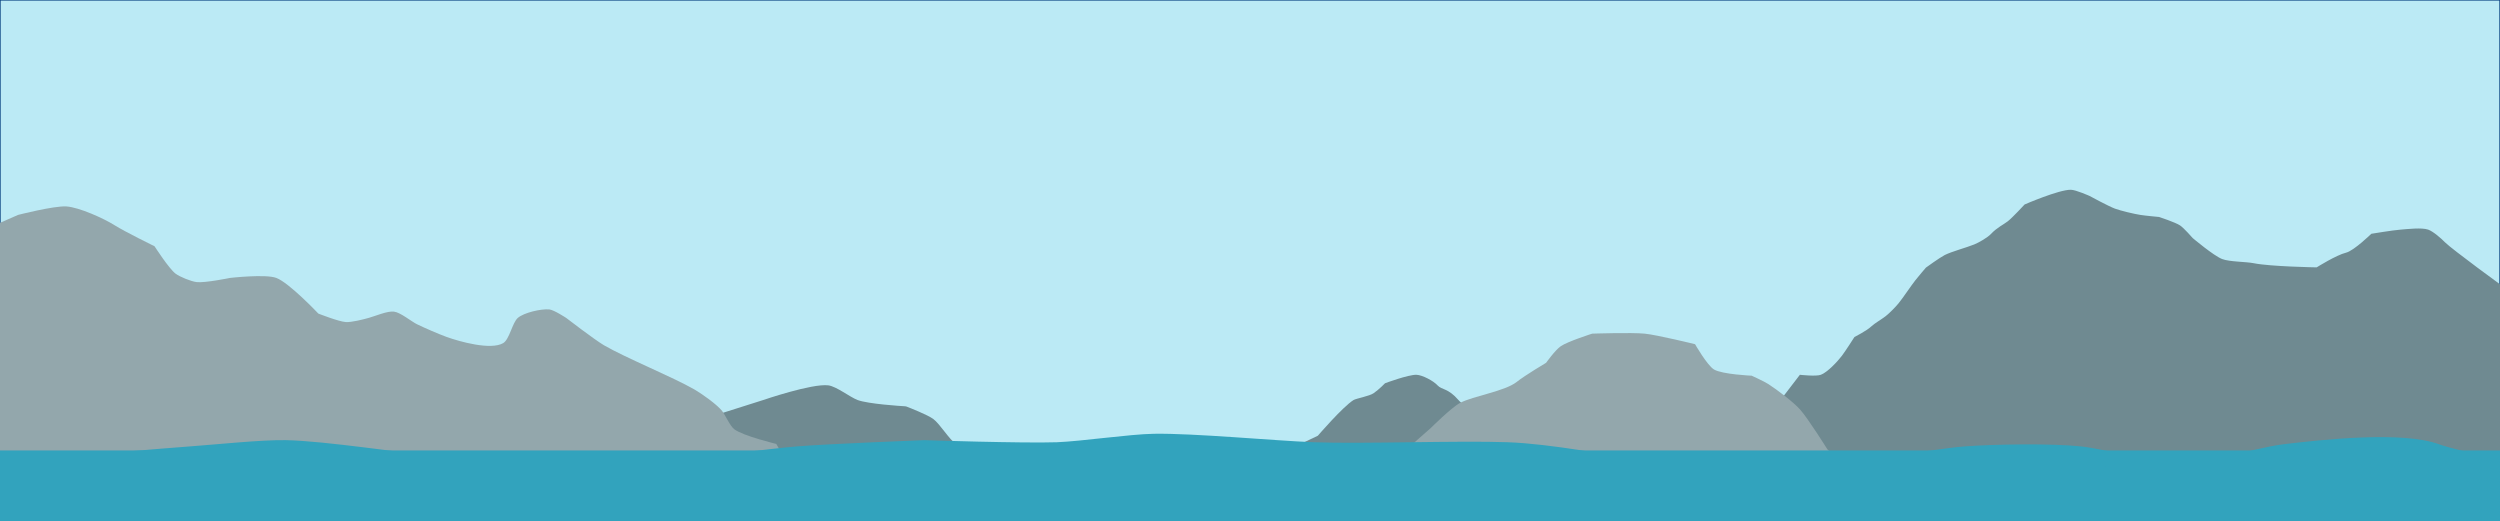
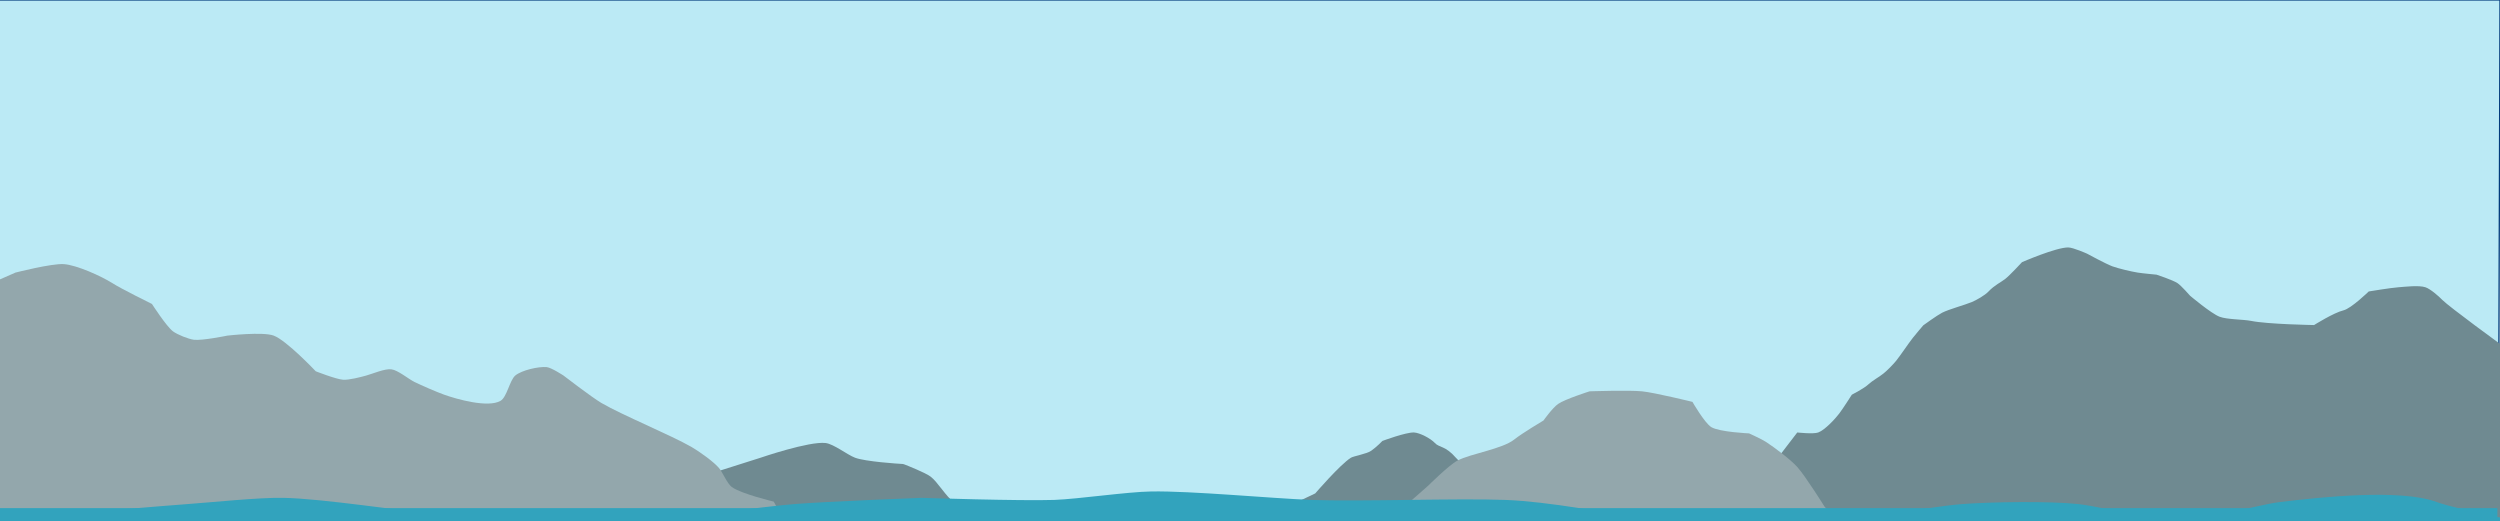
<svg xmlns="http://www.w3.org/2000/svg" version="1.1" id="svg2" x="0px" y="0px" viewBox="539 98.3 1920 400" style="enable-background:new 539 98.3 1920 400;" xml:space="preserve">
  <style type="text/css">
	.st0{fill:#BBEAF5;stroke:#023B7C;}
	.st1{fill:#FFFFFF;fill-opacity:0;}
	.st2{fill:#6F8A91;}
	.st3{fill:#93A7AC;}
	.st4{fill:#32A3BD;}
</style>
  <defs>
	
	
		</defs>
  <g id="layer1" transform="translate(0,-652.3622)">
-     <rect id="rect4202" x="539" y="750.6" class="st0" width="1920" height="596" />
-     <rect id="rect3348" x="539" y="70.6" class="st1" width="1920" height="1080" />
-     <path id="path3381" class="st2" d="M938.1,1159.5l83.5-51.4c0.2-0.1,0.5-0.3,0.6-0.5l17-18.6   c0.3-0.3,0.6-0.5,1-0.7l20.3-9.4c0.1,0,0.2-0.1,0.3-0.1l33.7-11.2l30.6-9.7c0,0,37.3-12.8,50-11.3c6.3,0.8,16.7,9.1,22.6,11.3   c8.1,3,32.9,4.6,36.6,4.8c0.3,0,0.6,0.1,0.9,0.2c2.6,1,16.3,6.4,20.5,9.5c5.3,3.9,12.2,15.8,17.7,19.4c4.6,3,19.3,5.4,24.2,6.2   c1,0.2,1.9,0.8,2.3,1.8l12.2,27.5" />
-     <path id="path3375" class="st3" d="M515.8,1239.9l-14.5-301.6l51.6-22.6c0,0,27.7-7.1,37.1-6.5   c9.9,0.7,28.7,9.2,37.1,14.5c7.6,4.8,30.6,16.1,30.6,16.1s10.9,17,16.1,21c3.5,2.6,11.8,5.9,16.1,6.5c6.4,0.8,25.8-3.2,25.8-3.2   s27.2-3.1,35.5,0c9.9,3.7,32.3,27.4,32.3,27.4s15.5,6.1,21,6.5c4.5,0.3,13.4-2,17.7-3.2c4.8-1.3,14.4-5.5,19.4-4.8   c5,0.6,13.2,7.5,17.7,9.7c5.5,2.7,16.8,7.6,22.6,9.7c10.3,3.7,34,10.3,43.5,4.8c4.9-2.8,7-15.7,11.3-19.4c4.8-4.1,18-7.1,24.2-6.5   c3.6,0.4,12.9,6.5,12.9,6.5s21.3,16.4,29,21c16.7,9.7,52.6,24.3,69.4,33.9c5.7,3.3,16.7,11.1,21,16.1c2.8,3.3,6.2,11.8,9.7,14.5   c6.8,5.2,32.3,11.3,32.3,11.3l14.5,25.8l29,27.4l22.6,32.3l21,19.4l54.8,12.9l12.9,21l35.5,33.9l-816.1,8.1L515.8,1239.9z" />
-     <path id="path4207" class="st2" d="M1438.2,1136.9c25.3-11.3,50.5-22.6,75.8-33.9l37.1-17.7   c0,0,19.2-22.3,27.4-27.4c2.2-1.3,12.3-3,15.5-5.3c4.2-2.9,8.7-7.6,8.7-7.6s17.9-6.7,24.2-6.5c4.5,0.2,12.9,4.6,16.1,8.1   c3.3,3.6,8.1,2,16.1,11.3c5.3,6.1,38.7,30.6,38.7,30.6s15.4,8.1,21,8.1c5.4,0,17.7,1.6,17.7,1.6l11.3,8.1c3.8,7,7.5,14,11.3,21   C1652.1,1130.5,1545.2,1133.7,1438.2,1136.9z" />
-     <path id="path4209" class="st2" d="M1818,1146.6l25.8-33.9l22.6-12.9l14.5-12.9l19.4-21l21-27.4   c0,0,12.4,1.4,16.1,0c5.1-1.9,12.8-10.2,16.1-14.5c2.7-3.5,9.7-14.5,9.7-14.5s9.6-4.9,12.9-8.1c2.5-2.4,8.6-5.9,11.3-8.1   c2.7-2.1,7.5-7,9.7-9.7c3.5-4.3,9.5-13.4,12.9-17.7c1.9-2.5,8.1-9.7,8.1-9.7s10.6-7.7,14.5-9.7c5.4-2.7,17-5.8,22.6-8.1   c3.5-1.4,10.3-5.3,12.9-8.1c4.6-4.9,9.7-7.2,12.9-9.7c3.6-2.8,12.9-12.9,12.9-12.9s26.2-11.4,35.5-11.3c3.8,0,14.5,4.8,14.5,4.8   s14.3,7.8,19.4,9.7c4.7,1.7,14.4,4,19.4,4.8c3.6,0.6,14.5,1.6,14.5,1.6s12.5,4.1,16.1,6.5c2.9,1.9,9.7,9.7,9.7,9.7   s16.1,13.6,22.6,16.1c5.7,2.2,18.2,2,24.2,3.2c12.6,2.6,48.4,3.2,48.4,3.2s15.1-9.5,22.6-11.3c5.9-1.4,19.4-14.5,19.4-14.5   s16.9-2.8,22.6-3.2c5.2-0.4,16-1.7,21,0c3.8,1.3,10.1,6.8,12.9,9.7c5.2,5.3,46.5,35.4,46.5,35.4l14.7,174.3" />
-     <path id="path3377" class="st3" d="M1584.5,1126.3l53.2-46.8c0,0,16-15.9,22.6-19.4   c10.3-5.4,34.4-8.9,43.5-16.1c6.4-5.1,22.6-14.7,22.6-14.7s6.8-9.6,11.2-12.7c5.3-3.7,24.2-9.7,24.2-9.7s30.3-1,40.3,0   c9.8,1,38.7,8.1,38.7,8.1s9.3,16.2,14.5,19.4c6.3,3.8,29,4.8,29,4.8s9.9,4.5,12.9,6.5c6.5,4.2,19,13.6,24.2,19.4   c6.2,6.9,21,30.6,21,30.6l19.4,19.4L1584.5,1126.3z" />
-     <rect id="rect3346" x="539" y="1096.6" class="st4" width="1920" height="250" />
-     <path id="path4211" class="st4" d="M2218.6,1111.2   c0,0-60.8-15.5-81.5-17.7c-22.2-2.4-67-1.7-89.2,0c-26.4,2-104.6,16.1-104.6,16.1s-104.4,0.1-149.3-6.5   c-16.7-2.4-63.8-11.6-96.9-12.8c-37.3-1.4-111.9,1.4-149.2,0c-30.7-1.2-92-7-122.7-6.5c-18.7,0.3-55.8,5.8-74.5,6.5   c-25.5,0.9-102-1.6-102-1.6s-73.3,2.8-97.7,4.8c-20.8,1.7-83.1,9.7-83.1,9.7l-75.4,6.5c0,0-84.3-5.6-112.3-8.1   c-30.4-2.7-91-12.3-121.5-12.9c-18.5-0.4-55.4,3.5-73.8,4.8c-19.6,1.4-78.4,6.5-78.4,6.5l-69.2,4.8l1951.9,4.8   c0,0-61.2-11.9-76.9-17.7c-28.1-10.4-90.2-3.6-120,0c-20.4,2.4-80,19.4-80,19.4H2218.6z" />
+     <polygon id="rect4202" class="st0" points="537,750.6 2459,750.6 2457,1390.9 537,1390.9  " />
+     <rect id="rect3348" x="539" y="67.3" class="st1" width="1920" height="1080" />
+     <path id="path3381" class="st2" d="M936.1,1203.8l83.5-51.4c0.2-0.1,0.5-0.3,0.6-0.5l17-18.6   c0.3-0.3,0.6-0.5,1-0.7l20.3-9.4c0.1,0,0.2-0.1,0.3-0.1l33.7-11.2l30.6-9.7c0,0,37.3-12.8,50-11.3c6.3,0.8,16.7,9.1,22.6,11.3   c8.1,3,32.9,4.6,36.6,4.8c0.3,0,0.6,0.1,0.9,0.2c2.6,1,16.3,6.4,20.5,9.5c5.3,3.9,12.2,15.8,17.7,19.4c4.6,3,19.3,5.4,24.2,6.2   c1,0.2,1.9,0.8,2.3,1.8l12.2,27.5" />
+     <path id="path3375" class="st3" d="M513.8,1284.2l-14.5-301.6l51.6-22.6c0,0,27.7-7.1,37.1-6.5   c9.9,0.7,28.7,9.2,37.1,14.5c7.6,4.8,30.6,16.1,30.6,16.1s10.9,17,16.1,21c3.5,2.6,11.8,5.9,16.1,6.5c6.4,0.8,25.8-3.2,25.8-3.2   s27.2-3.1,35.5,0c9.9,3.7,32.3,27.4,32.3,27.4s15.5,6.1,21,6.5c4.5,0.3,13.4-2,17.7-3.2c4.8-1.3,14.4-5.5,19.4-4.8   c5,0.6,13.2,7.5,17.7,9.7c5.5,2.7,16.8,7.6,22.6,9.7c10.3,3.7,34,10.3,43.5,4.8c4.9-2.8,7-15.7,11.3-19.4c4.8-4.1,18-7.1,24.2-6.5   c3.6,0.4,12.9,6.5,12.9,6.5s21.3,16.4,29,21c16.7,9.7,52.6,24.3,69.4,33.9c5.7,3.3,16.7,11.1,21,16.1c2.8,3.3,6.2,11.8,9.7,14.5   c6.8,5.2,32.3,11.3,32.3,11.3l14.5,25.8l29,27.4l22.6,32.3l21,19.4l54.8,12.9l12.9,21l35.5,33.9l-816.1,8.1L513.8,1284.2z" />
+     <path id="path4207" class="st2" d="M1436.2,1181.2c25.3-11.3,50.5-22.6,75.8-33.9l37.1-17.7   c0,0,19.2-22.3,27.4-27.4c2.2-1.3,12.3-3,15.5-5.3c4.2-2.9,8.7-7.6,8.7-7.6s17.9-6.7,24.2-6.5c4.5,0.2,12.9,4.6,16.1,8.1   c3.3,3.6,8.1,2,16.1,11.3c5.3,6.1,38.7,30.6,38.7,30.6s15.4,8.1,21,8.1c5.4,0,17.7,1.6,17.7,1.6l11.3,8.1c3.8,7,7.5,14,11.3,21   C1650.1,1174.8,1543.2,1178,1436.2,1181.2z" />
+     <path id="path4209" class="st2" d="M1816,1190.9l25.8-33.9l22.6-12.9l14.5-12.9l19.4-21l21-27.4   c0,0,12.4,1.4,16.1,0c5.1-1.9,12.8-10.2,16.1-14.5c2.7-3.5,9.7-14.5,9.7-14.5s9.6-4.9,12.9-8.1c2.5-2.4,8.6-5.9,11.3-8.1   c2.7-2.1,7.5-7,9.7-9.7c3.5-4.3,9.5-13.4,12.9-17.7c1.9-2.5,8.1-9.7,8.1-9.7s10.6-7.7,14.5-9.7c5.4-2.7,17-5.8,22.6-8.1   c3.5-1.4,10.3-5.3,12.9-8.1c4.6-4.9,9.7-7.2,12.9-9.7c3.6-2.8,12.9-12.9,12.9-12.9s26.2-11.4,35.5-11.3c3.8,0,14.5,4.8,14.5,4.8   s14.3,7.8,19.4,9.7c4.7,1.7,14.4,4,19.4,4.8c3.6,0.6,14.5,1.6,14.5,1.6s12.5,4.1,16.1,6.5c2.9,1.9,9.7,9.7,9.7,9.7   s16.1,13.6,22.6,16.1c5.7,2.2,18.2,2,24.2,3.2c12.6,2.6,48.4,3.2,48.4,3.2s15.1-9.5,22.6-11.3c5.9-1.4,19.4-14.5,19.4-14.5   s16.9-2.8,22.6-3.2c5.2-0.4,16-1.7,21,0c3.8,1.3,10.1,6.8,12.9,9.7c5.2,5.3,46.5,35.4,46.5,35.4l14.7,174.3" />
+     <path id="path3377" class="st3" d="M1582.5,1170.6l53.2-46.8c0,0,16-15.9,22.6-19.4   c10.3-5.4,34.4-8.9,43.5-16.1c6.4-5.1,22.6-14.7,22.6-14.7s6.8-9.6,11.2-12.7c5.3-3.7,24.2-9.7,24.2-9.7s30.3-1,40.3,0   c9.8,1,38.7,8.1,38.7,8.1s9.3,16.2,14.5,19.4c6.3,3.8,29,4.8,29,4.8s9.9,4.5,12.9,6.5c6.5,4.2,19,13.6,24.2,19.4   c6.2,6.9,21,30.6,21,30.6l19.4,19.4L1582.5,1170.6z" />
+     <rect id="rect3346" x="537" y="1140.9" class="st4" width="1920" height="250" />
+     <path id="path4211" class="st4" d="M2216.6,1155.5   c0,0-60.8-15.5-81.5-17.7c-22.2-2.4-67-1.7-89.2,0c-26.4,2-104.6,16.1-104.6,16.1s-104.4,0.1-149.3-6.5   c-16.7-2.4-63.8-11.6-96.9-12.8c-37.3-1.4-111.9,1.4-149.2,0c-30.7-1.2-92-7-122.7-6.5c-18.7,0.3-55.8,5.8-74.5,6.5   c-25.5,0.9-102-1.6-102-1.6s-73.3,2.8-97.7,4.8c-20.8,1.7-83.1,9.7-83.1,9.7l-75.4,6.5c0,0-84.3-5.6-112.3-8.1   c-30.4-2.7-91-12.3-121.5-12.9c-18.5-0.4-55.4,3.5-73.8,4.8c-19.6,1.4-78.4,6.5-78.4,6.5l-69.2,4.8l1951.9,4.8   c0,0-61.2-11.9-76.9-17.7c-28.1-10.4-90.2-3.6-120,0c-20.4,2.4-80,19.4-80,19.4h6.3V1155.5z" />
  </g>
</svg>
